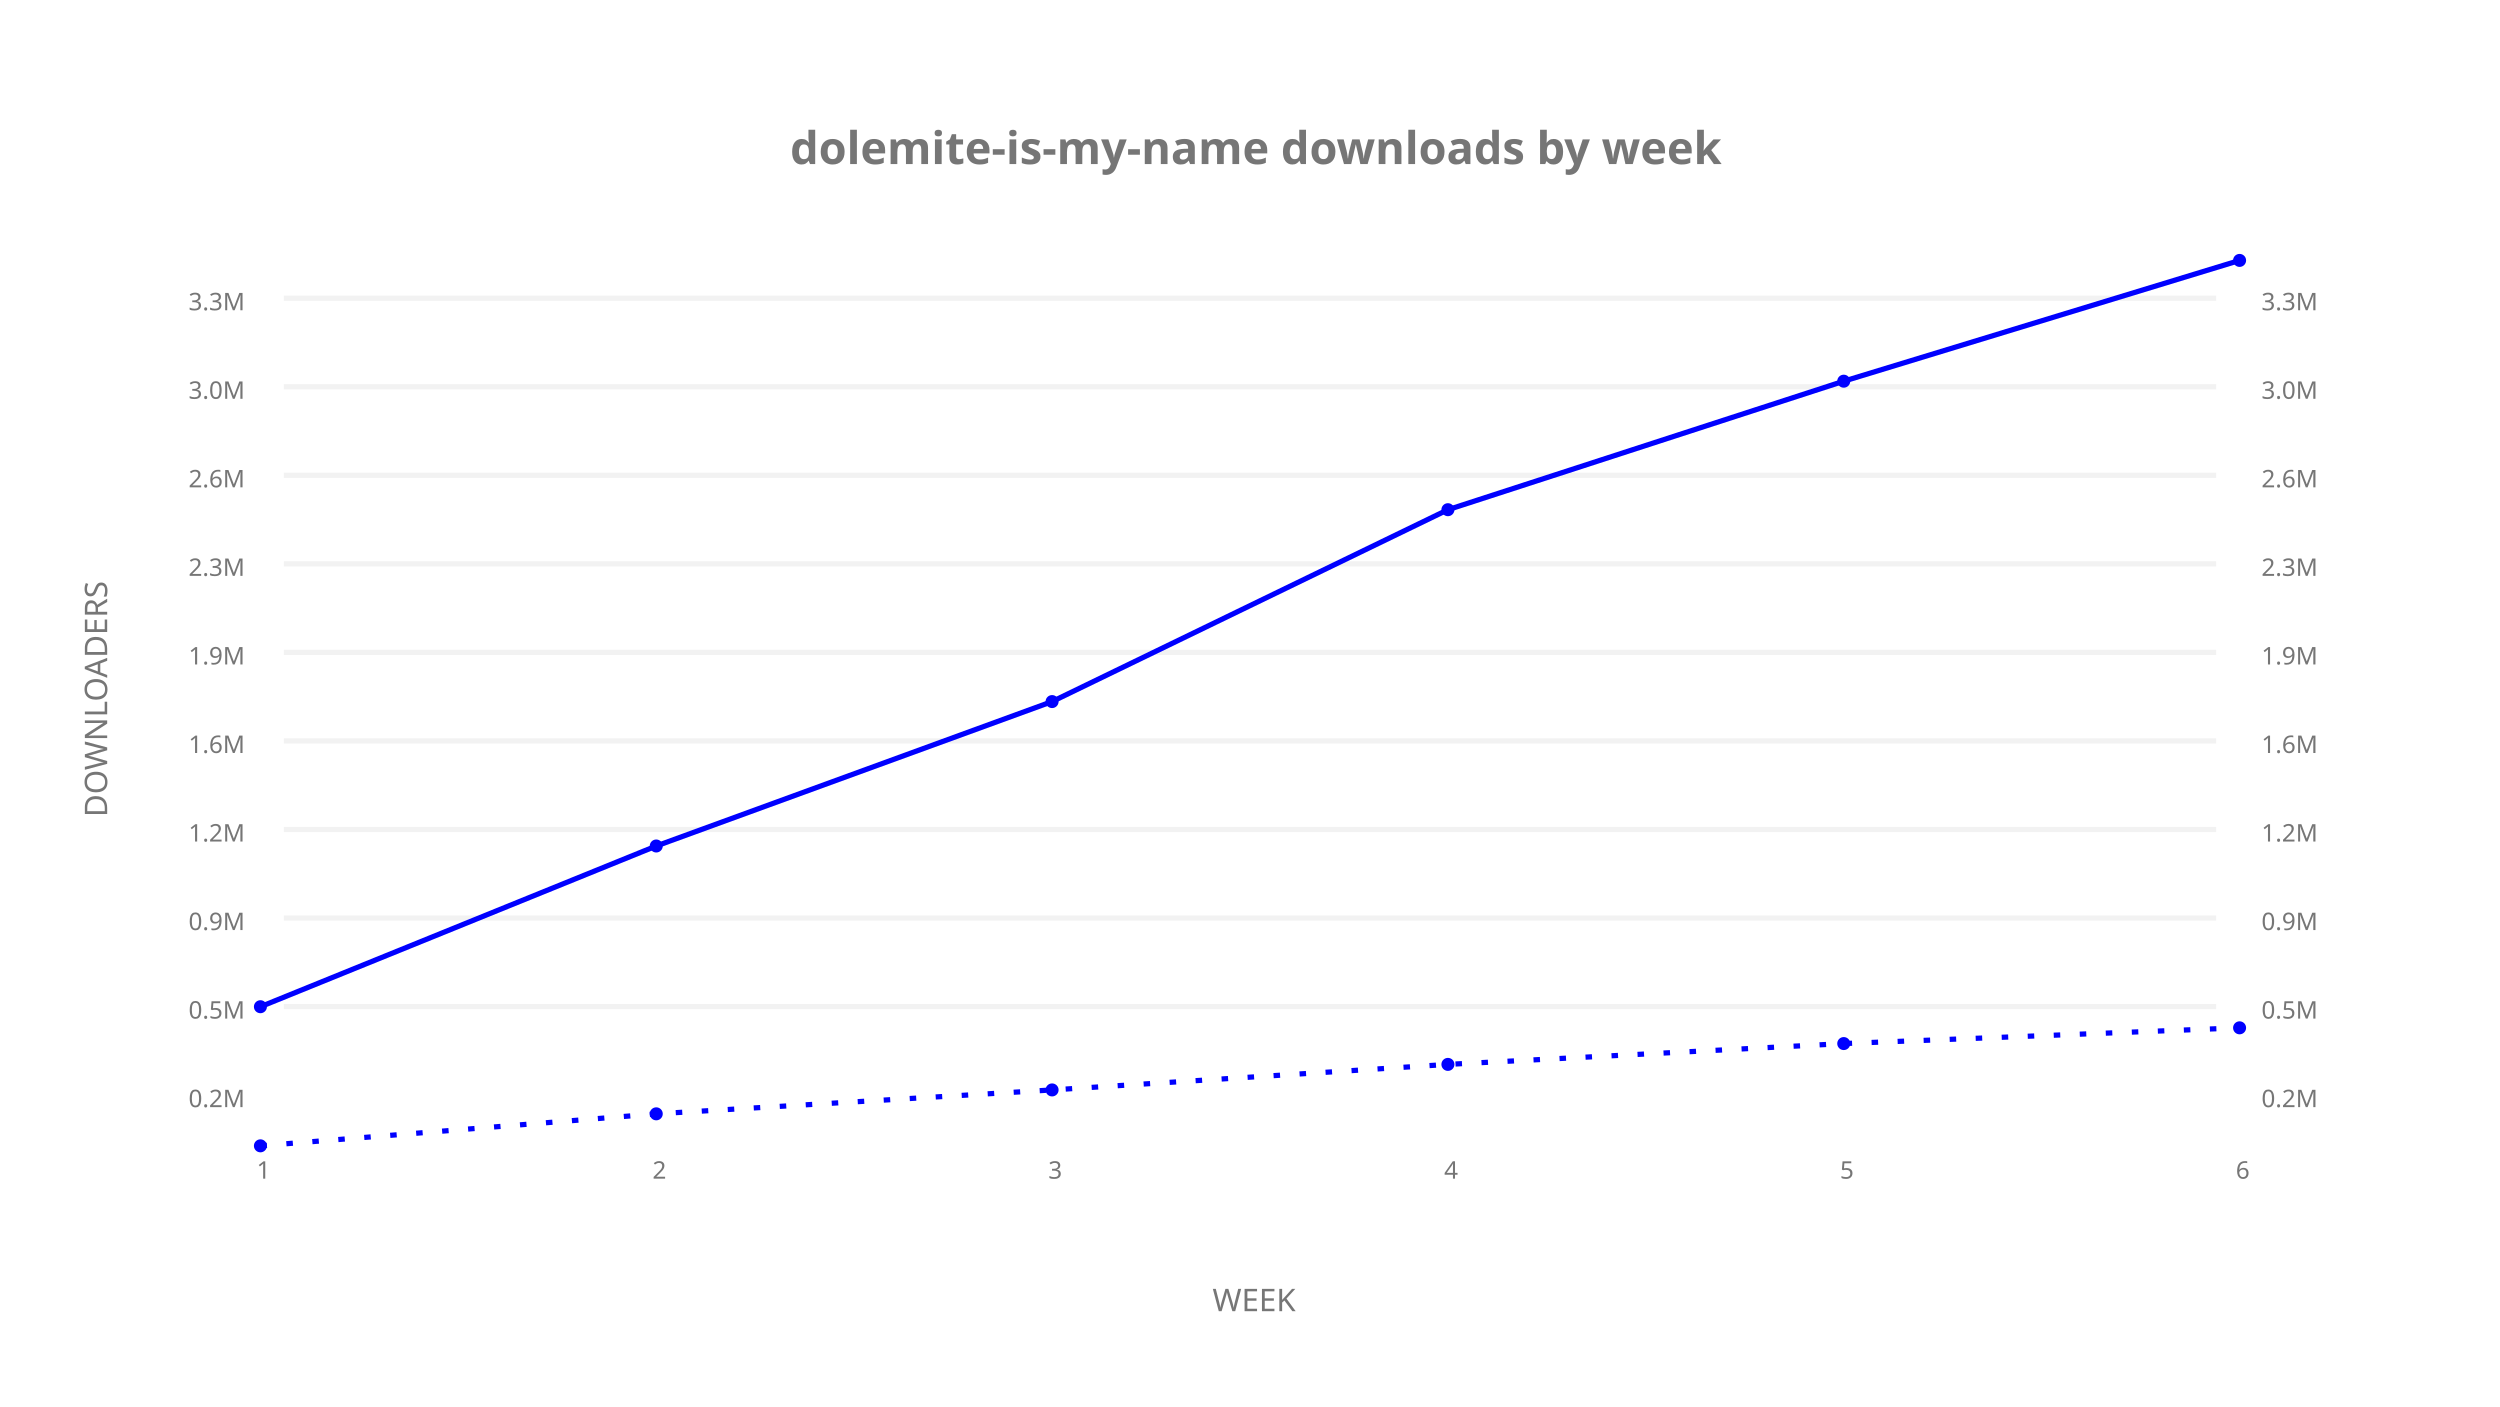
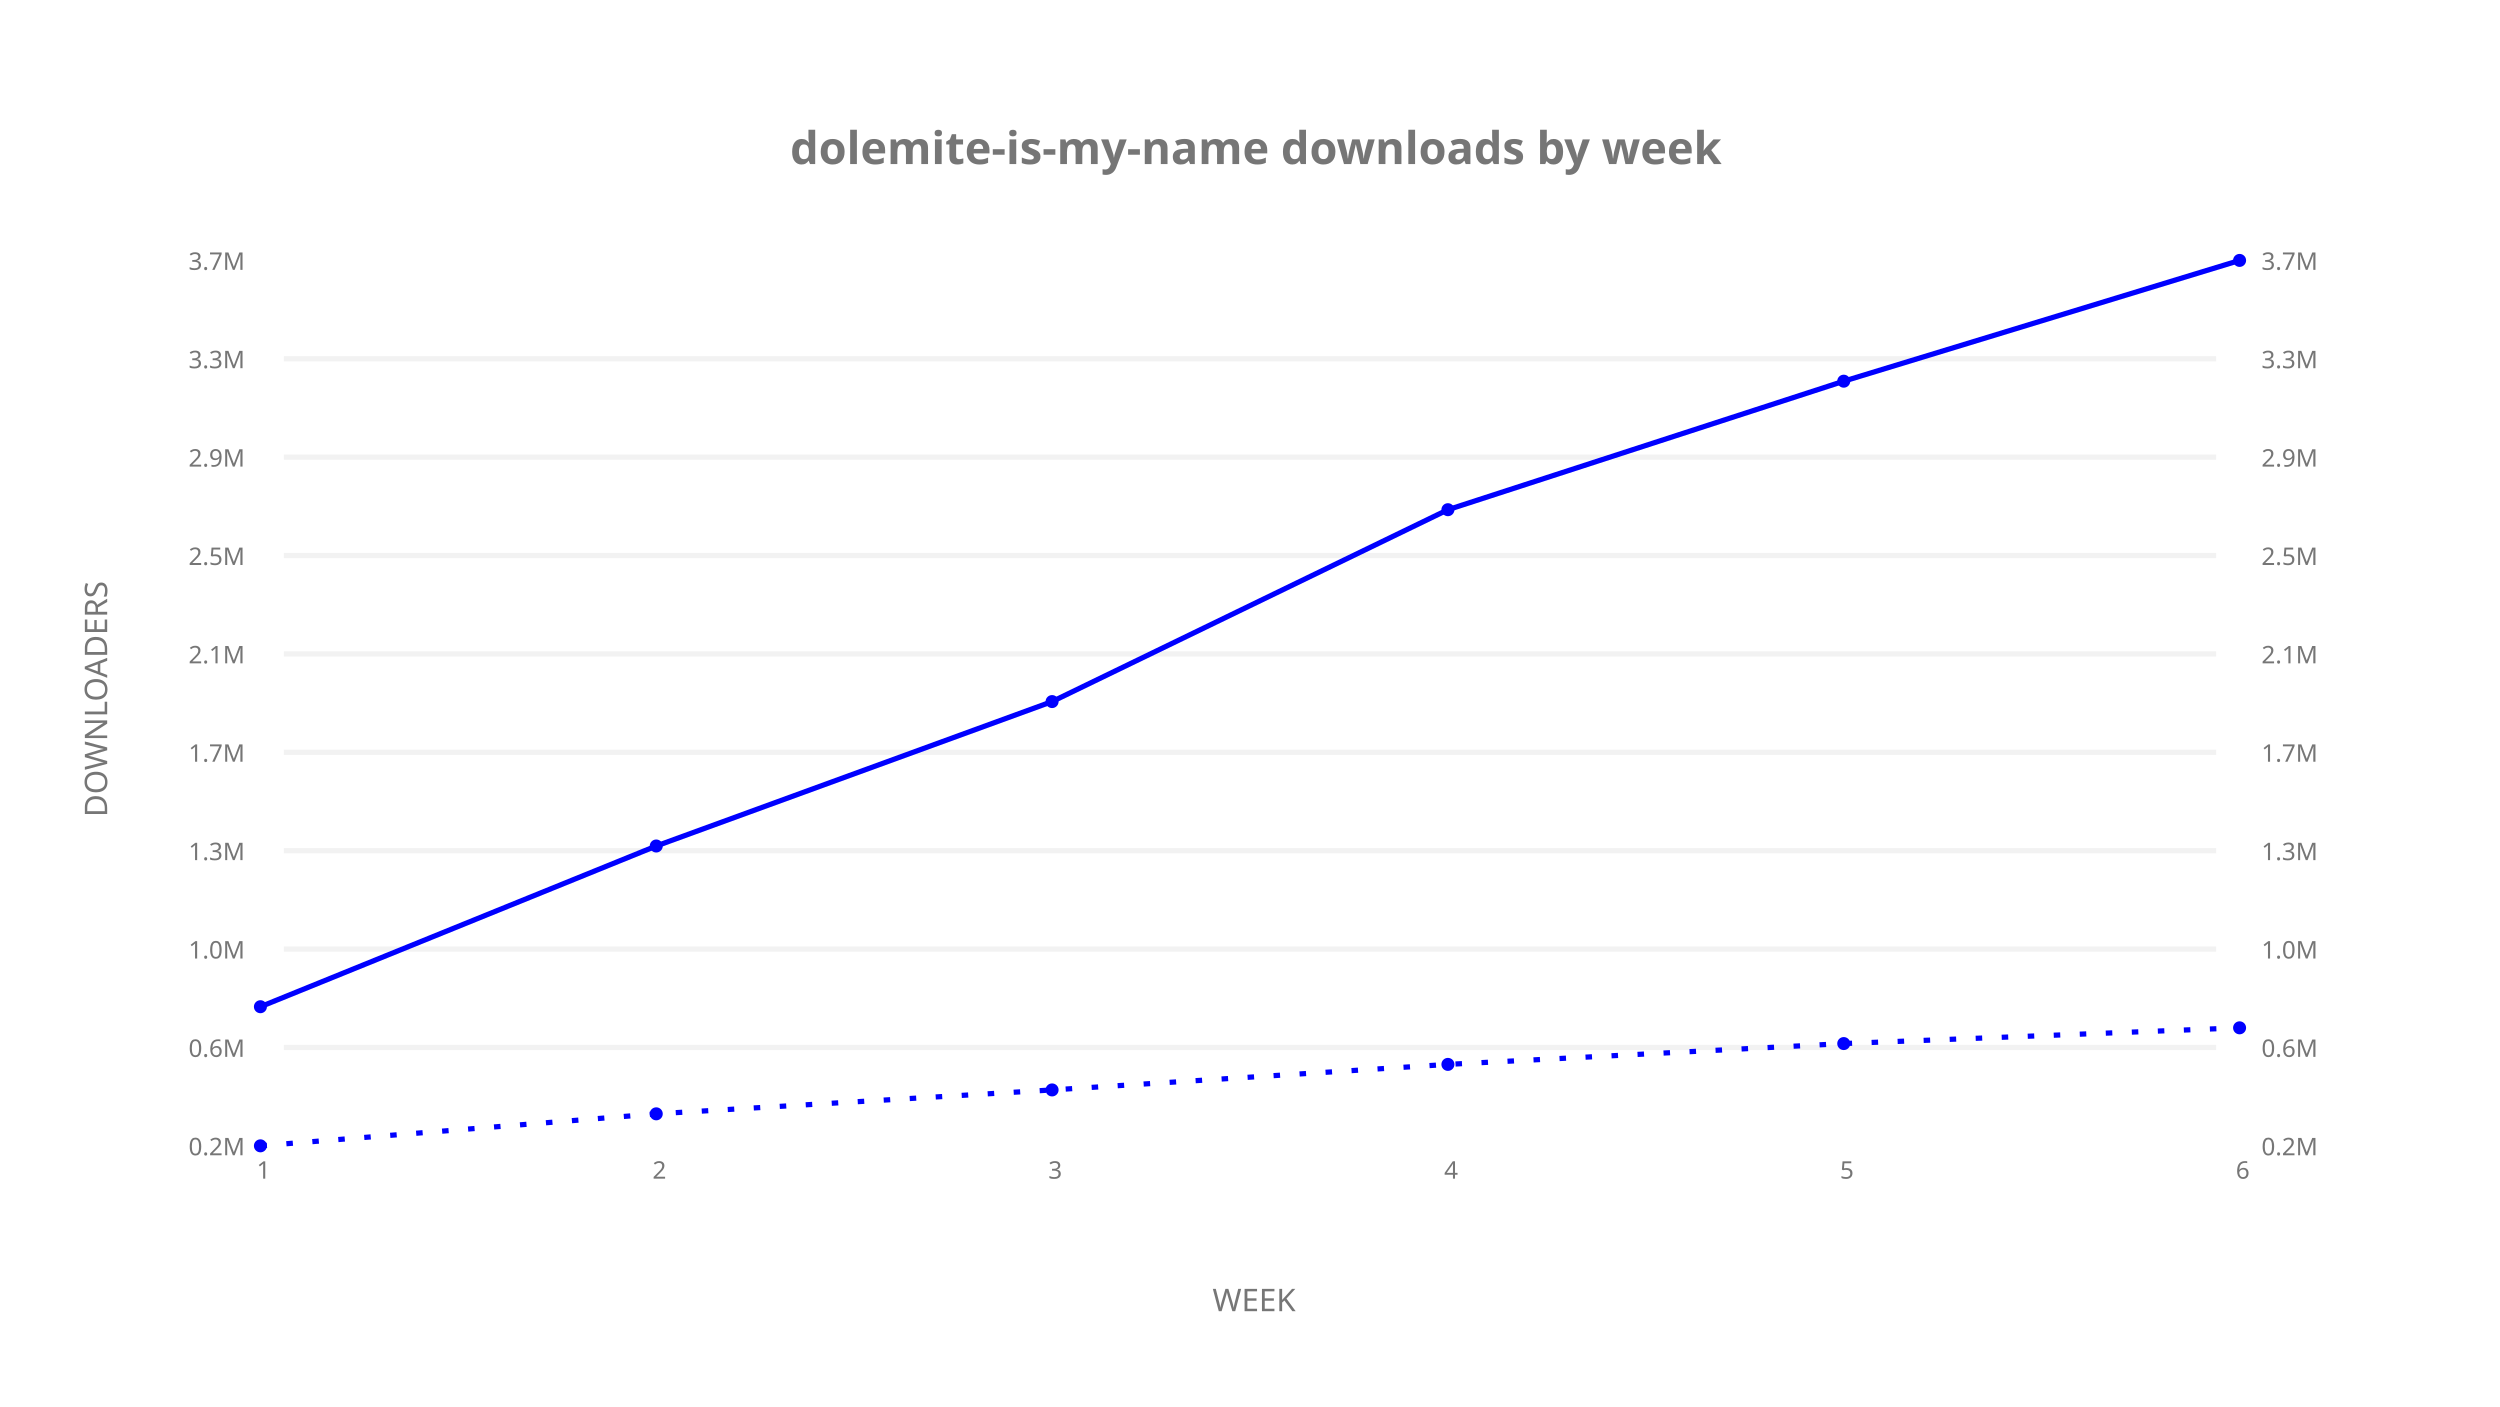
<svg xmlns="http://www.w3.org/2000/svg" xml:space="preserve" id="dolemite-is-my-name-downloads-by-week-dolemite-is-my-name-week" x="0px" y="0px" width="1920px" height="1080px" viewBox="0 0 1920 1080" enable-background="new 0 0 1920 1080" role="img">
  <g id="annotations">
    <text x="960" y="126" font-family="Atkinson Hyperlegible" font-size="26pt" text-anchor="middle" text-align="center" font-weight="600" font-style="normal" style="fill:rgb(118,118,118); fill-opacity:1; stroke:rgb(118,118,118); stroke-opacity:0; stroke-width:0.5"> dolemite-is-my-name downloads by week</text>
    <g id="axes-lines">
      <text x="960" y="1007" font-family="Atkinson Hyperlegible" font-size="18pt" text-anchor="middle" text-align="center" font-weight="500" font-style="normal" style="fill:rgb(118,118,118); fill-opacity:1; stroke:rgb(118,118,118); stroke-opacity:0; stroke-width:0.5"> WEEK</text>
      <text x="73" y="540" font-family="Atkinson Hyperlegible" font-size="18pt" text-anchor="middle" text-align="center" dominant-baseline="central" font-weight="500" font-style="normal" style="fill:rgb(118,118,118); fill-opacity:1; stroke:rgb(118,118,118); stroke-opacity:0; stroke-width:0.5" transform="rotate(-90,73,540)"> DOWNLOADERS</text>
    </g>
    <g id="tic-y-label-lines">
-       <line x1="218" y1="773.05" x2="1702" y2="773.05" style="fill:rgb(0,0,255); fill-opacity:0; stroke:rgb(242,242,242); stroke-opacity:1; stroke-width:4" />
-       <line x1="218" y1="705.05" x2="1702" y2="705.05" style="fill:rgb(0,0,255); fill-opacity:0; stroke:rgb(242,242,242); stroke-opacity:1; stroke-width:4" />
-       <line x1="218" y1="637.05" x2="1702" y2="637.05" style="fill:rgb(0,0,255); fill-opacity:0; stroke:rgb(242,242,242); stroke-opacity:1; stroke-width:4" />
-       <line x1="218" y1="569.05" x2="1702" y2="569.05" style="fill:rgb(0,0,255); fill-opacity:0; stroke:rgb(242,242,242); stroke-opacity:1; stroke-width:4" />
-       <line x1="218" y1="501.05" x2="1702" y2="501.05" style="fill:rgb(0,0,255); fill-opacity:0; stroke:rgb(242,242,242); stroke-opacity:1; stroke-width:4" />
-       <line x1="218" y1="433.05" x2="1702" y2="433.05" style="fill:rgb(0,0,255); fill-opacity:0; stroke:rgb(242,242,242); stroke-opacity:1; stroke-width:4" />
-       <line x1="218" y1="365.05" x2="1702" y2="365.05" style="fill:rgb(0,0,255); fill-opacity:0; stroke:rgb(242,242,242); stroke-opacity:1; stroke-width:4" />
-       <line x1="218" y1="297.05" x2="1702" y2="297.05" style="fill:rgb(0,0,255); fill-opacity:0; stroke:rgb(242,242,242); stroke-opacity:1; stroke-width:4" />
-       <line x1="218" y1="229.05" x2="1702" y2="229.05" style="fill:rgb(0,0,255); fill-opacity:0; stroke:rgb(242,242,242); stroke-opacity:1; stroke-width:4" />
+       <line x1="218" y1="804.444" x2="1702" y2="804.444" style="fill:rgb(0,0,255); fill-opacity:0; stroke:rgb(242,242,242); stroke-opacity:1; stroke-width:4" />
+       <line x1="218" y1="728.889" x2="1702" y2="728.889" style="fill:rgb(0,0,255); fill-opacity:0; stroke:rgb(242,242,242); stroke-opacity:1; stroke-width:4" />
+       <line x1="218" y1="653.333" x2="1702" y2="653.333" style="fill:rgb(0,0,255); fill-opacity:0; stroke:rgb(242,242,242); stroke-opacity:1; stroke-width:4" />
+       <line x1="218" y1="577.778" x2="1702" y2="577.778" style="fill:rgb(0,0,255); fill-opacity:0; stroke:rgb(242,242,242); stroke-opacity:1; stroke-width:4" />
+       <line x1="218" y1="502.222" x2="1702" y2="502.222" style="fill:rgb(0,0,255); fill-opacity:0; stroke:rgb(242,242,242); stroke-opacity:1; stroke-width:4" />
+       <line x1="218" y1="426.667" x2="1702" y2="426.667" style="fill:rgb(0,0,255); fill-opacity:0; stroke:rgb(242,242,242); stroke-opacity:1; stroke-width:4" />
+       <line x1="218" y1="351.111" x2="1702" y2="351.111" style="fill:rgb(0,0,255); fill-opacity:0; stroke:rgb(242,242,242); stroke-opacity:1; stroke-width:4" />
+       <line x1="218" y1="275.556" x2="1702" y2="275.556" style="fill:rgb(0,0,255); fill-opacity:0; stroke:rgb(242,242,242); stroke-opacity:1; stroke-width:4" />
    </g>
    <g id="tic-x-labels">
      <text x="200" y="898" font-family="Atkinson Hyperlegible" font-size="14pt" text-anchor="middle" text-align="center" dominant-baseline="central" font-weight="400" font-style="normal" style="fill:rgb(118,118,118); fill-opacity:1; stroke:rgb(118,118,118); stroke-opacity:0; stroke-width:0.5"> 1</text>
      <text x="504" y="898" font-family="Atkinson Hyperlegible" font-size="14pt" text-anchor="middle" text-align="center" dominant-baseline="central" font-weight="400" font-style="normal" style="fill:rgb(118,118,118); fill-opacity:1; stroke:rgb(118,118,118); stroke-opacity:0; stroke-width:0.5"> 2</text>
      <text x="808" y="898" font-family="Atkinson Hyperlegible" font-size="14pt" text-anchor="middle" text-align="center" dominant-baseline="central" font-weight="400" font-style="normal" style="fill:rgb(118,118,118); fill-opacity:1; stroke:rgb(118,118,118); stroke-opacity:0; stroke-width:0.5"> 3</text>
      <text x="1112" y="898" font-family="Atkinson Hyperlegible" font-size="14pt" text-anchor="middle" text-align="center" dominant-baseline="central" font-weight="400" font-style="normal" style="fill:rgb(118,118,118); fill-opacity:1; stroke:rgb(118,118,118); stroke-opacity:0; stroke-width:0.5"> 4</text>
      <text x="1416" y="898" font-family="Atkinson Hyperlegible" font-size="14pt" text-anchor="middle" text-align="center" dominant-baseline="central" font-weight="400" font-style="normal" style="fill:rgb(118,118,118); fill-opacity:1; stroke:rgb(118,118,118); stroke-opacity:0; stroke-width:0.5"> 5</text>
      <text x="1720" y="898" font-family="Atkinson Hyperlegible" font-size="14pt" text-anchor="middle" text-align="center" dominant-baseline="central" font-weight="400" font-style="normal" style="fill:rgb(118,118,118); fill-opacity:1; stroke:rgb(118,118,118); stroke-opacity:0; stroke-width:0.5"> 6</text>
    </g>
    <g id="tic-y-labels">
-       <text x="164" y="843.05" font-family="Atkinson Hyperlegible" font-size="14pt" text-anchor="middle" text-align="center" dominant-baseline="central" font-weight="400" font-style="normal" style="fill:rgb(118,118,118); fill-opacity:1; stroke:rgb(118,118,118); stroke-opacity:0; stroke-width:0.5"> 0.2M</text>
-       <text x="1756" y="843.05" font-family="Atkinson Hyperlegible" font-size="14pt" text-anchor="middle" text-align="center" dominant-baseline="central" font-weight="400" font-style="normal" style="fill:rgb(118,118,118); fill-opacity:1; stroke:rgb(118,118,118); stroke-opacity:0; stroke-width:0.5"> 0.2M</text>
-       <text x="164" y="775.05" font-family="Atkinson Hyperlegible" font-size="14pt" text-anchor="middle" text-align="center" dominant-baseline="central" font-weight="400" font-style="normal" style="fill:rgb(118,118,118); fill-opacity:1; stroke:rgb(118,118,118); stroke-opacity:0; stroke-width:0.5"> 0.5M</text>
-       <text x="1756" y="775.05" font-family="Atkinson Hyperlegible" font-size="14pt" text-anchor="middle" text-align="center" dominant-baseline="central" font-weight="400" font-style="normal" style="fill:rgb(118,118,118); fill-opacity:1; stroke:rgb(118,118,118); stroke-opacity:0; stroke-width:0.5"> 0.5M</text>
-       <text x="164" y="707.05" font-family="Atkinson Hyperlegible" font-size="14pt" text-anchor="middle" text-align="center" dominant-baseline="central" font-weight="400" font-style="normal" style="fill:rgb(118,118,118); fill-opacity:1; stroke:rgb(118,118,118); stroke-opacity:0; stroke-width:0.5"> 0.9M</text>
-       <text x="1756" y="707.05" font-family="Atkinson Hyperlegible" font-size="14pt" text-anchor="middle" text-align="center" dominant-baseline="central" font-weight="400" font-style="normal" style="fill:rgb(118,118,118); fill-opacity:1; stroke:rgb(118,118,118); stroke-opacity:0; stroke-width:0.5"> 0.9M</text>
-       <text x="164" y="639.05" font-family="Atkinson Hyperlegible" font-size="14pt" text-anchor="middle" text-align="center" dominant-baseline="central" font-weight="400" font-style="normal" style="fill:rgb(118,118,118); fill-opacity:1; stroke:rgb(118,118,118); stroke-opacity:0; stroke-width:0.5"> 1.2M</text>
-       <text x="1756" y="639.05" font-family="Atkinson Hyperlegible" font-size="14pt" text-anchor="middle" text-align="center" dominant-baseline="central" font-weight="400" font-style="normal" style="fill:rgb(118,118,118); fill-opacity:1; stroke:rgb(118,118,118); stroke-opacity:0; stroke-width:0.5"> 1.2M</text>
-       <text x="164" y="571.05" font-family="Atkinson Hyperlegible" font-size="14pt" text-anchor="middle" text-align="center" dominant-baseline="central" font-weight="400" font-style="normal" style="fill:rgb(118,118,118); fill-opacity:1; stroke:rgb(118,118,118); stroke-opacity:0; stroke-width:0.5"> 1.6M</text>
-       <text x="1756" y="571.05" font-family="Atkinson Hyperlegible" font-size="14pt" text-anchor="middle" text-align="center" dominant-baseline="central" font-weight="400" font-style="normal" style="fill:rgb(118,118,118); fill-opacity:1; stroke:rgb(118,118,118); stroke-opacity:0; stroke-width:0.5"> 1.6M</text>
-       <text x="164" y="503.05" font-family="Atkinson Hyperlegible" font-size="14pt" text-anchor="middle" text-align="center" dominant-baseline="central" font-weight="400" font-style="normal" style="fill:rgb(118,118,118); fill-opacity:1; stroke:rgb(118,118,118); stroke-opacity:0; stroke-width:0.5"> 1.9M</text>
-       <text x="1756" y="503.05" font-family="Atkinson Hyperlegible" font-size="14pt" text-anchor="middle" text-align="center" dominant-baseline="central" font-weight="400" font-style="normal" style="fill:rgb(118,118,118); fill-opacity:1; stroke:rgb(118,118,118); stroke-opacity:0; stroke-width:0.5"> 1.9M</text>
-       <text x="164" y="435.05" font-family="Atkinson Hyperlegible" font-size="14pt" text-anchor="middle" text-align="center" dominant-baseline="central" font-weight="400" font-style="normal" style="fill:rgb(118,118,118); fill-opacity:1; stroke:rgb(118,118,118); stroke-opacity:0; stroke-width:0.5"> 2.3M</text>
-       <text x="1756" y="435.05" font-family="Atkinson Hyperlegible" font-size="14pt" text-anchor="middle" text-align="center" dominant-baseline="central" font-weight="400" font-style="normal" style="fill:rgb(118,118,118); fill-opacity:1; stroke:rgb(118,118,118); stroke-opacity:0; stroke-width:0.5"> 2.3M</text>
-       <text x="164" y="367.05" font-family="Atkinson Hyperlegible" font-size="14pt" text-anchor="middle" text-align="center" dominant-baseline="central" font-weight="400" font-style="normal" style="fill:rgb(118,118,118); fill-opacity:1; stroke:rgb(118,118,118); stroke-opacity:0; stroke-width:0.5"> 2.6M</text>
-       <text x="1756" y="367.05" font-family="Atkinson Hyperlegible" font-size="14pt" text-anchor="middle" text-align="center" dominant-baseline="central" font-weight="400" font-style="normal" style="fill:rgb(118,118,118); fill-opacity:1; stroke:rgb(118,118,118); stroke-opacity:0; stroke-width:0.5"> 2.6M</text>
-       <text x="164" y="299.05" font-family="Atkinson Hyperlegible" font-size="14pt" text-anchor="middle" text-align="center" dominant-baseline="central" font-weight="400" font-style="normal" style="fill:rgb(118,118,118); fill-opacity:1; stroke:rgb(118,118,118); stroke-opacity:0; stroke-width:0.5"> 3.0M</text>
-       <text x="1756" y="299.05" font-family="Atkinson Hyperlegible" font-size="14pt" text-anchor="middle" text-align="center" dominant-baseline="central" font-weight="400" font-style="normal" style="fill:rgb(118,118,118); fill-opacity:1; stroke:rgb(118,118,118); stroke-opacity:0; stroke-width:0.5"> 3.0M</text>
-       <text x="164" y="231.05" font-family="Atkinson Hyperlegible" font-size="14pt" text-anchor="middle" text-align="center" dominant-baseline="central" font-weight="400" font-style="normal" style="fill:rgb(118,118,118); fill-opacity:1; stroke:rgb(118,118,118); stroke-opacity:0; stroke-width:0.5"> 3.3M</text>
-       <text x="1756" y="231.05" font-family="Atkinson Hyperlegible" font-size="14pt" text-anchor="middle" text-align="center" dominant-baseline="central" font-weight="400" font-style="normal" style="fill:rgb(118,118,118); fill-opacity:1; stroke:rgb(118,118,118); stroke-opacity:0; stroke-width:0.5"> 3.3M</text>
+       <text x="164" y="880" font-family="Atkinson Hyperlegible" font-size="14pt" text-anchor="middle" text-align="center" dominant-baseline="central" font-weight="400" font-style="normal" style="fill:rgb(118,118,118); fill-opacity:1; stroke:rgb(118,118,118); stroke-opacity:0; stroke-width:0.5"> 0.2M</text>
+       <text x="1756" y="880" font-family="Atkinson Hyperlegible" font-size="14pt" text-anchor="middle" text-align="center" dominant-baseline="central" font-weight="400" font-style="normal" style="fill:rgb(118,118,118); fill-opacity:1; stroke:rgb(118,118,118); stroke-opacity:0; stroke-width:0.5"> 0.2M</text>
+       <text x="164" y="804.444" font-family="Atkinson Hyperlegible" font-size="14pt" text-anchor="middle" text-align="center" dominant-baseline="central" font-weight="400" font-style="normal" style="fill:rgb(118,118,118); fill-opacity:1; stroke:rgb(118,118,118); stroke-opacity:0; stroke-width:0.5"> 0.6M</text>
+       <text x="1756" y="804.444" font-family="Atkinson Hyperlegible" font-size="14pt" text-anchor="middle" text-align="center" dominant-baseline="central" font-weight="400" font-style="normal" style="fill:rgb(118,118,118); fill-opacity:1; stroke:rgb(118,118,118); stroke-opacity:0; stroke-width:0.5"> 0.6M</text>
+       <text x="164" y="728.889" font-family="Atkinson Hyperlegible" font-size="14pt" text-anchor="middle" text-align="center" dominant-baseline="central" font-weight="400" font-style="normal" style="fill:rgb(118,118,118); fill-opacity:1; stroke:rgb(118,118,118); stroke-opacity:0; stroke-width:0.5"> 1.0M</text>
+       <text x="1756" y="728.889" font-family="Atkinson Hyperlegible" font-size="14pt" text-anchor="middle" text-align="center" dominant-baseline="central" font-weight="400" font-style="normal" style="fill:rgb(118,118,118); fill-opacity:1; stroke:rgb(118,118,118); stroke-opacity:0; stroke-width:0.5"> 1.0M</text>
+       <text x="164" y="653.333" font-family="Atkinson Hyperlegible" font-size="14pt" text-anchor="middle" text-align="center" dominant-baseline="central" font-weight="400" font-style="normal" style="fill:rgb(118,118,118); fill-opacity:1; stroke:rgb(118,118,118); stroke-opacity:0; stroke-width:0.5"> 1.3M</text>
+       <text x="1756" y="653.333" font-family="Atkinson Hyperlegible" font-size="14pt" text-anchor="middle" text-align="center" dominant-baseline="central" font-weight="400" font-style="normal" style="fill:rgb(118,118,118); fill-opacity:1; stroke:rgb(118,118,118); stroke-opacity:0; stroke-width:0.5"> 1.3M</text>
+       <text x="164" y="577.778" font-family="Atkinson Hyperlegible" font-size="14pt" text-anchor="middle" text-align="center" dominant-baseline="central" font-weight="400" font-style="normal" style="fill:rgb(118,118,118); fill-opacity:1; stroke:rgb(118,118,118); stroke-opacity:0; stroke-width:0.5"> 1.7M</text>
+       <text x="1756" y="577.778" font-family="Atkinson Hyperlegible" font-size="14pt" text-anchor="middle" text-align="center" dominant-baseline="central" font-weight="400" font-style="normal" style="fill:rgb(118,118,118); fill-opacity:1; stroke:rgb(118,118,118); stroke-opacity:0; stroke-width:0.5"> 1.7M</text>
+       <text x="164" y="502.222" font-family="Atkinson Hyperlegible" font-size="14pt" text-anchor="middle" text-align="center" dominant-baseline="central" font-weight="400" font-style="normal" style="fill:rgb(118,118,118); fill-opacity:1; stroke:rgb(118,118,118); stroke-opacity:0; stroke-width:0.5"> 2.1M</text>
+       <text x="1756" y="502.222" font-family="Atkinson Hyperlegible" font-size="14pt" text-anchor="middle" text-align="center" dominant-baseline="central" font-weight="400" font-style="normal" style="fill:rgb(118,118,118); fill-opacity:1; stroke:rgb(118,118,118); stroke-opacity:0; stroke-width:0.5"> 2.1M</text>
+       <text x="164" y="426.667" font-family="Atkinson Hyperlegible" font-size="14pt" text-anchor="middle" text-align="center" dominant-baseline="central" font-weight="400" font-style="normal" style="fill:rgb(118,118,118); fill-opacity:1; stroke:rgb(118,118,118); stroke-opacity:0; stroke-width:0.5"> 2.5M</text>
+       <text x="1756" y="426.667" font-family="Atkinson Hyperlegible" font-size="14pt" text-anchor="middle" text-align="center" dominant-baseline="central" font-weight="400" font-style="normal" style="fill:rgb(118,118,118); fill-opacity:1; stroke:rgb(118,118,118); stroke-opacity:0; stroke-width:0.5"> 2.5M</text>
+       <text x="164" y="351.111" font-family="Atkinson Hyperlegible" font-size="14pt" text-anchor="middle" text-align="center" dominant-baseline="central" font-weight="400" font-style="normal" style="fill:rgb(118,118,118); fill-opacity:1; stroke:rgb(118,118,118); stroke-opacity:0; stroke-width:0.5"> 2.9M</text>
+       <text x="1756" y="351.111" font-family="Atkinson Hyperlegible" font-size="14pt" text-anchor="middle" text-align="center" dominant-baseline="central" font-weight="400" font-style="normal" style="fill:rgb(118,118,118); fill-opacity:1; stroke:rgb(118,118,118); stroke-opacity:0; stroke-width:0.5"> 2.9M</text>
+       <text x="164" y="275.556" font-family="Atkinson Hyperlegible" font-size="14pt" text-anchor="middle" text-align="center" dominant-baseline="central" font-weight="400" font-style="normal" style="fill:rgb(118,118,118); fill-opacity:1; stroke:rgb(118,118,118); stroke-opacity:0; stroke-width:0.5"> 3.3M</text>
+       <text x="1756" y="275.556" font-family="Atkinson Hyperlegible" font-size="14pt" text-anchor="middle" text-align="center" dominant-baseline="central" font-weight="400" font-style="normal" style="fill:rgb(118,118,118); fill-opacity:1; stroke:rgb(118,118,118); stroke-opacity:0; stroke-width:0.5"> 3.3M</text>
+       <text x="164" y="200" font-family="Atkinson Hyperlegible" font-size="14pt" text-anchor="middle" text-align="center" dominant-baseline="central" font-weight="400" font-style="normal" style="fill:rgb(118,118,118); fill-opacity:1; stroke:rgb(118,118,118); stroke-opacity:0; stroke-width:0.5"> 3.7M</text>
+       <text x="1756" y="200" font-family="Atkinson Hyperlegible" font-size="14pt" text-anchor="middle" text-align="center" dominant-baseline="central" font-weight="400" font-style="normal" style="fill:rgb(118,118,118); fill-opacity:1; stroke:rgb(118,118,118); stroke-opacity:0; stroke-width:0.5"> 3.7M</text>
    </g>
  </g>
  <g id="polyline-dolemite-is-my-name downloads by week">
    <polyline points="200,773.159 504,649.726 808,538.81 1112,391.451 1416,292.753 1720,200 " style="fill:rgb(0,0,255); fill-opacity:0; stroke:rgb(0,0,255); stroke-opacity:1; stroke-width:4" />
  </g>
  <g id="markers-dolemite-is-my-name downloads by week">
    <circle cx="200" cy="773.159" r="5" style="fill:rgb(0,0,255); fill-opacity:1; stroke:rgb(0,0,255); stroke-opacity:0; stroke-width:4">
</circle>
    <circle cx="504" cy="649.726" r="5" style="fill:rgb(0,0,255); fill-opacity:1; stroke:rgb(0,0,255); stroke-opacity:0; stroke-width:4">
</circle>
    <circle cx="808" cy="538.81" r="5" style="fill:rgb(0,0,255); fill-opacity:1; stroke:rgb(0,0,255); stroke-opacity:0; stroke-width:4">
</circle>
    <circle cx="1112" cy="391.451" r="5" style="fill:rgb(0,0,255); fill-opacity:1; stroke:rgb(0,0,255); stroke-opacity:0; stroke-width:4">
</circle>
    <circle cx="1416" cy="292.753" r="5" style="fill:rgb(0,0,255); fill-opacity:1; stroke:rgb(0,0,255); stroke-opacity:0; stroke-width:4">
</circle>
    <circle cx="1720" cy="200" r="5" style="fill:rgb(0,0,255); fill-opacity:1; stroke:rgb(0,0,255); stroke-opacity:0; stroke-width:4">
</circle>
  </g>
  <g id="polyline-dolemite-is-my-name downloads by week uploaders">
    <polyline points="200,880 504,855.425 808,837.065 1112,817.454 1416,801.457 1720,789.369 " stroke-dasharray="5 15" style="fill:rgb(0,0,255); fill-opacity:0; stroke:rgb(0,0,255); stroke-opacity:1; stroke-width:4" />
  </g>
  <g id="markers-dolemite-is-my-name downloads by week uploaders">
    <circle cx="200" cy="880" r="5" style="fill:rgb(0,0,255); fill-opacity:1; stroke:rgb(0,0,255); stroke-opacity:0; stroke-width:4">
</circle>
    <circle cx="504" cy="855.425" r="5" style="fill:rgb(0,0,255); fill-opacity:1; stroke:rgb(0,0,255); stroke-opacity:0; stroke-width:4">
</circle>
    <circle cx="808" cy="837.065" r="5" style="fill:rgb(0,0,255); fill-opacity:1; stroke:rgb(0,0,255); stroke-opacity:0; stroke-width:4">
</circle>
    <circle cx="1112" cy="817.454" r="5" style="fill:rgb(0,0,255); fill-opacity:1; stroke:rgb(0,0,255); stroke-opacity:0; stroke-width:4">
</circle>
    <circle cx="1416" cy="801.457" r="5" style="fill:rgb(0,0,255); fill-opacity:1; stroke:rgb(0,0,255); stroke-opacity:0; stroke-width:4">
</circle>
    <circle cx="1720" cy="789.369" r="5" style="fill:rgb(0,0,255); fill-opacity:1; stroke:rgb(0,0,255); stroke-opacity:0; stroke-width:4">
</circle>
  </g>
</svg>
